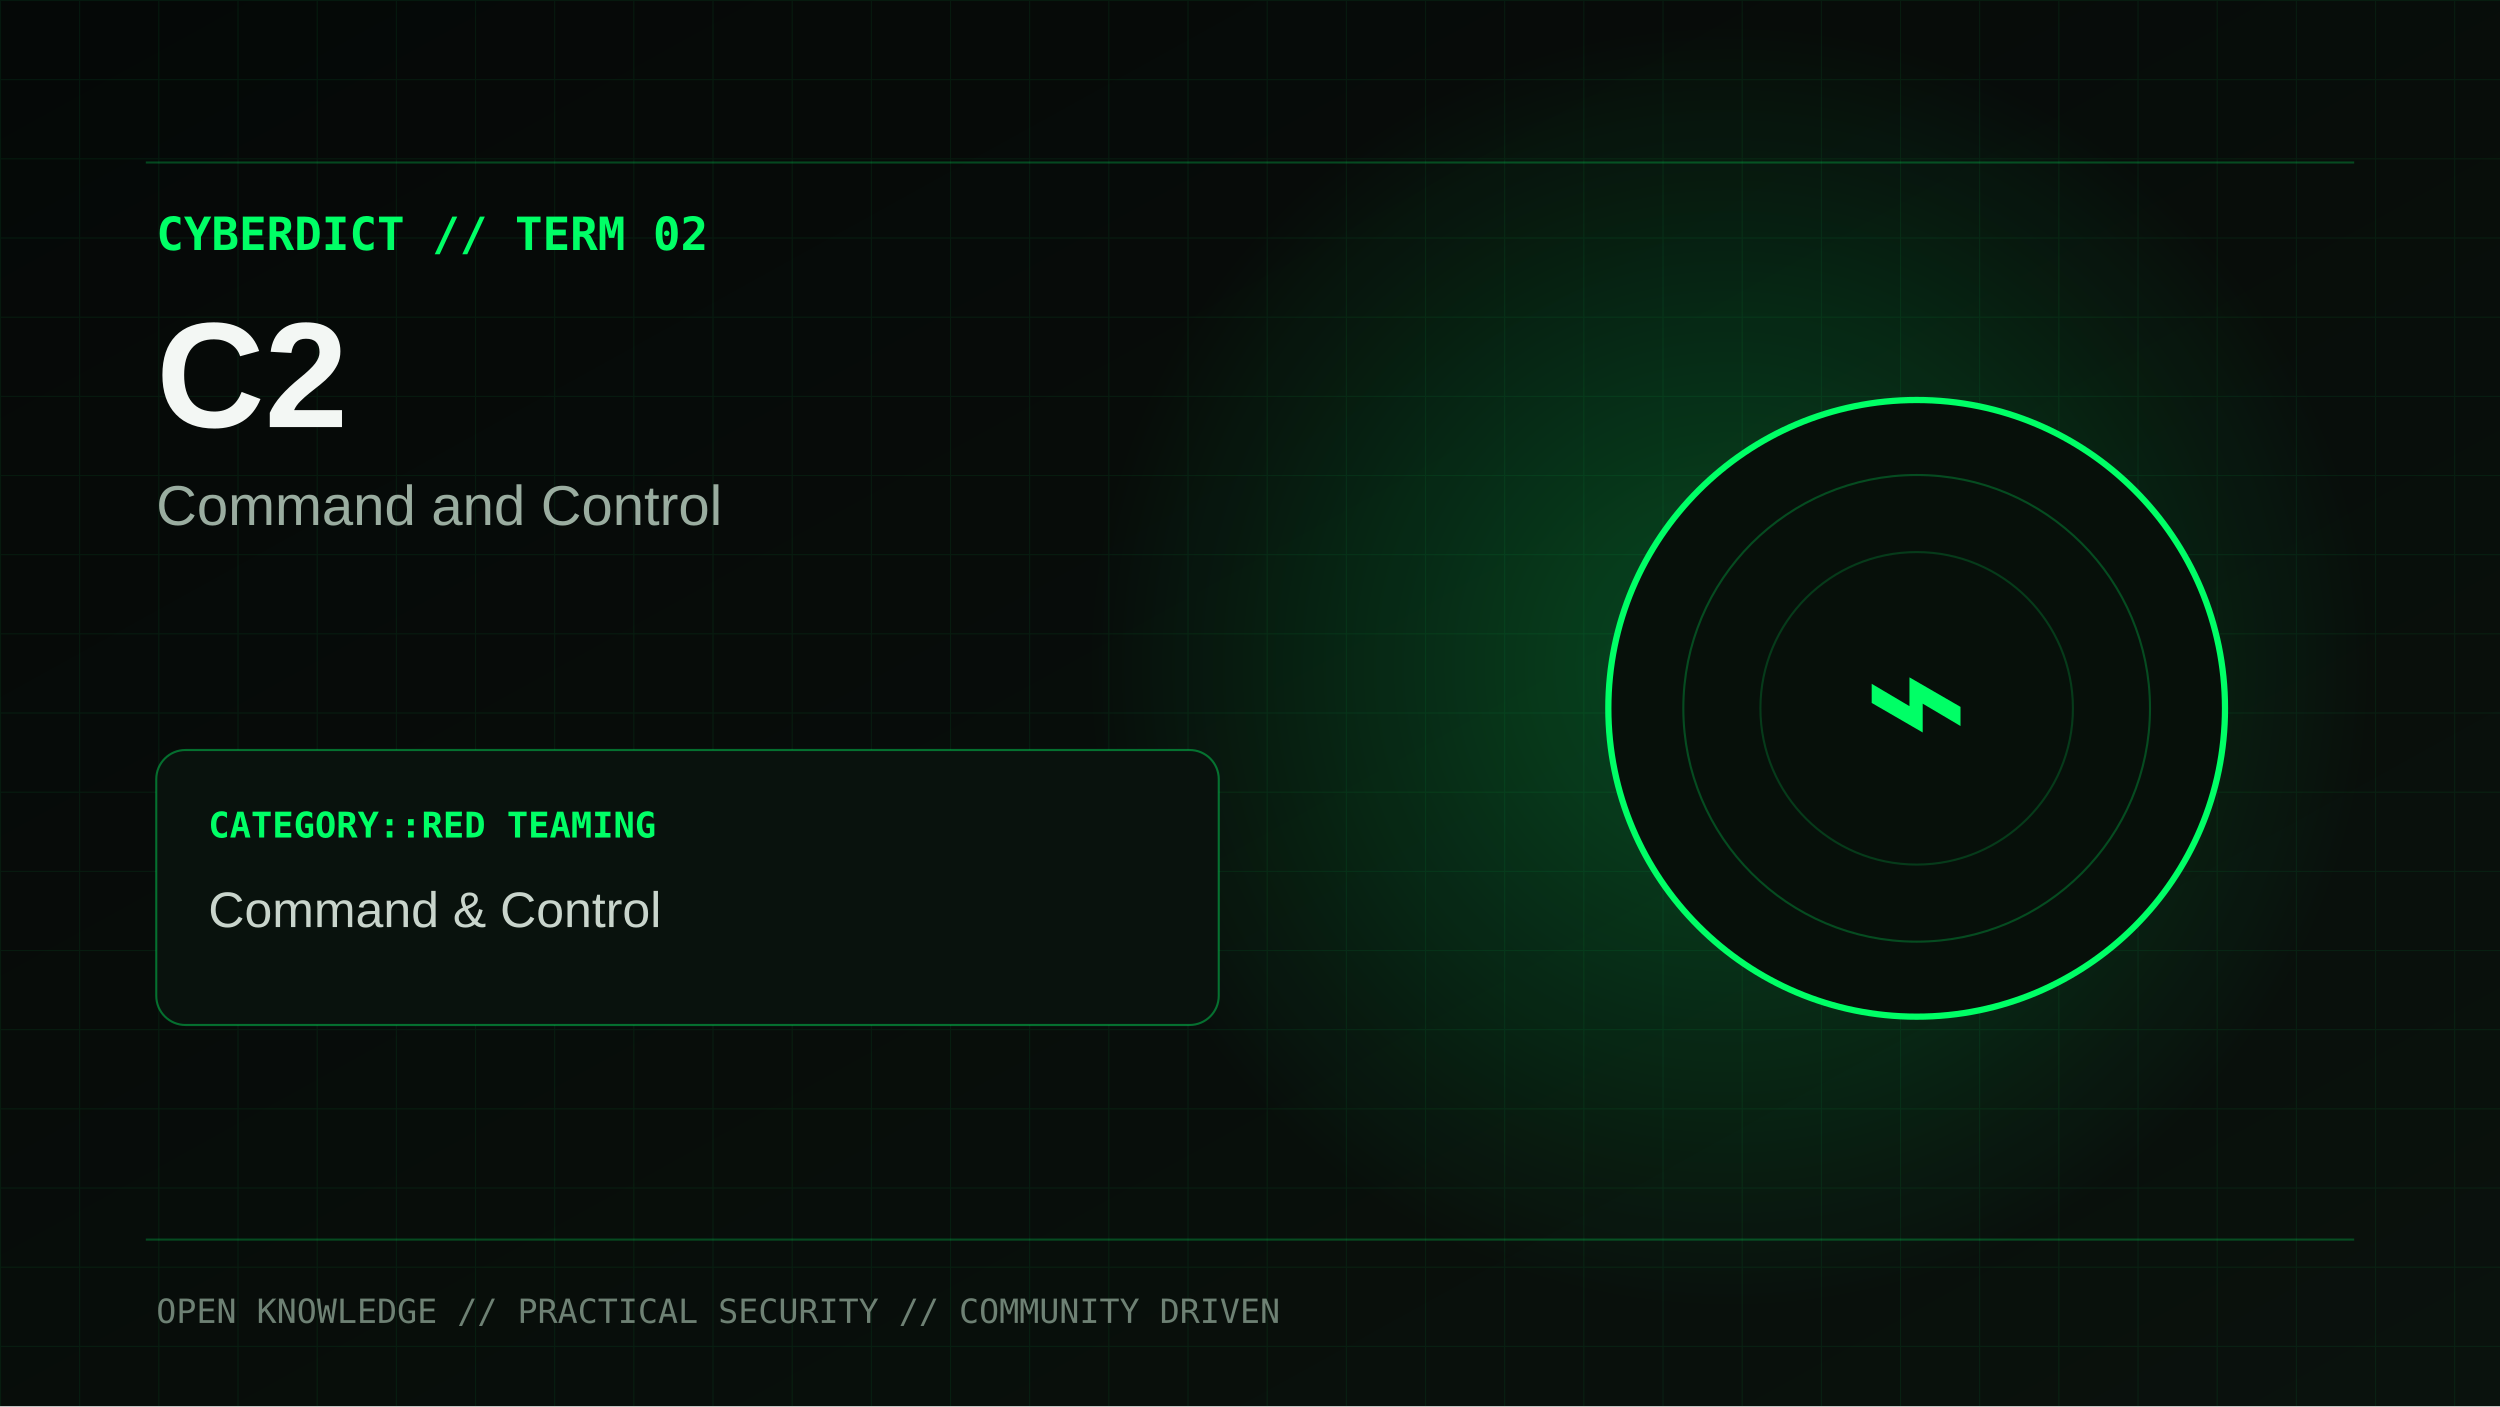
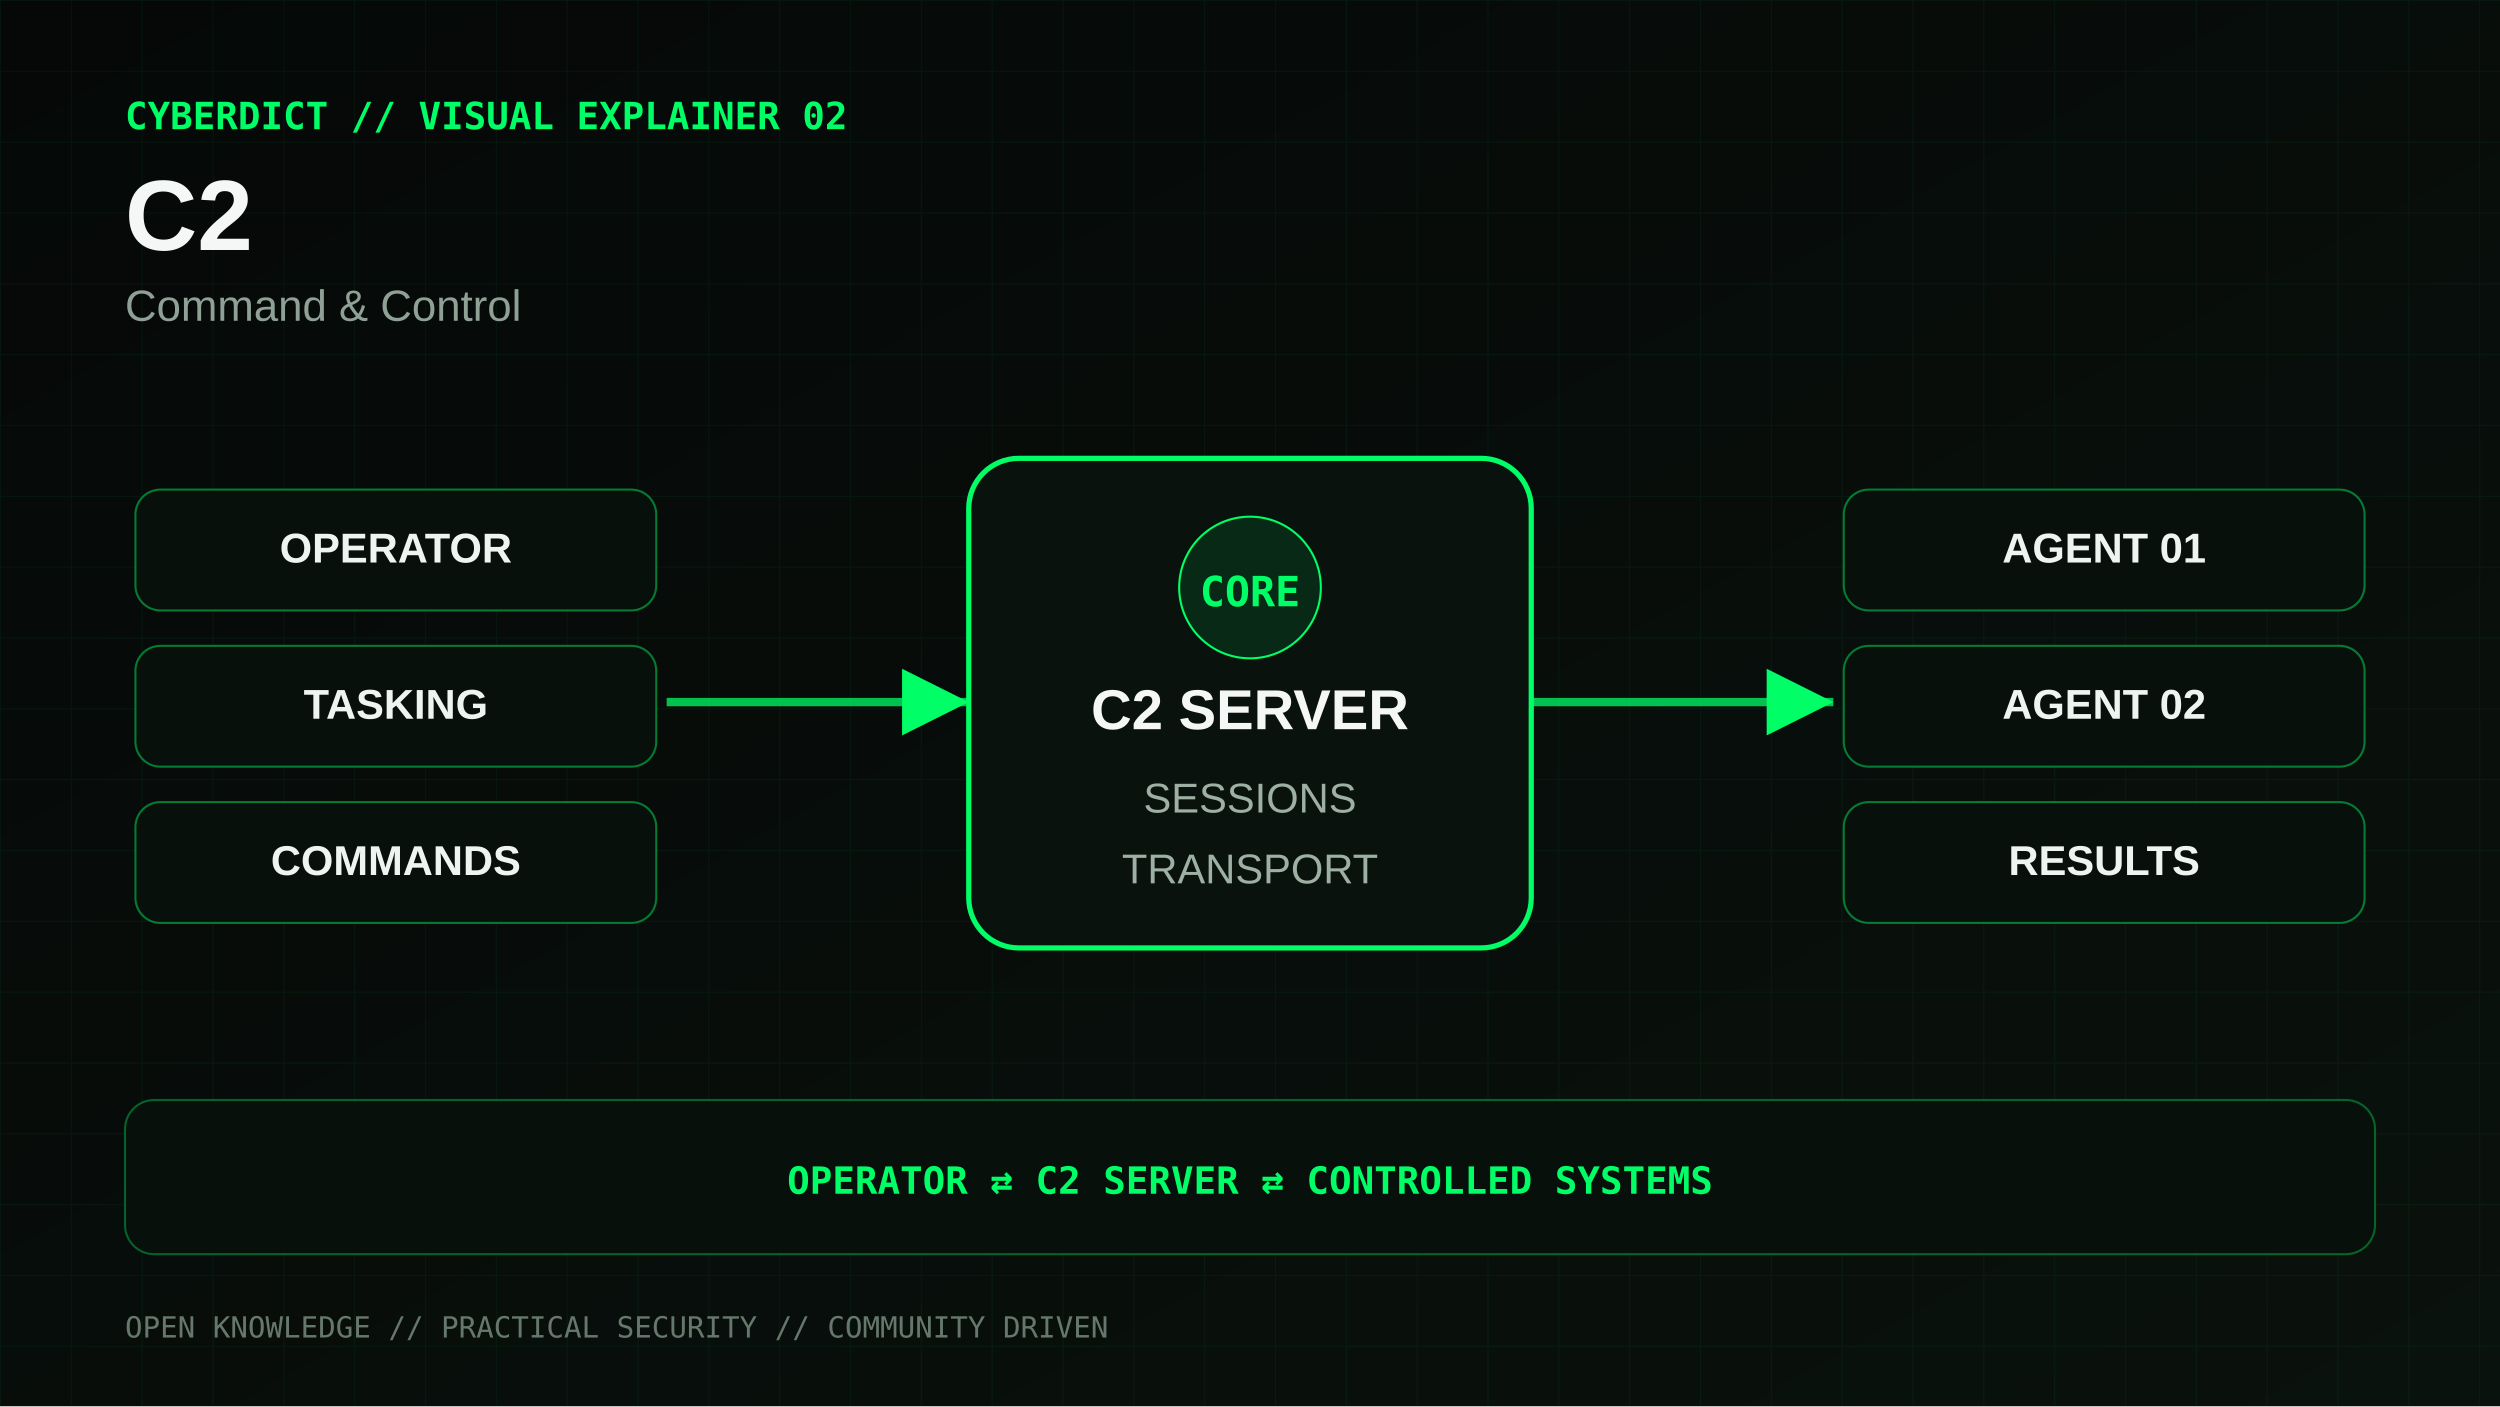
<svg xmlns="http://www.w3.org/2000/svg" width="1200" height="675" viewBox="0 0 1200 675">
  <defs>
    <linearGradient id="bg" x1="0" y1="0" x2="1" y2="1">
-       <stop offset="0" stop-color="#050807" />
+       <stop stop-color="#050807" />
      <stop offset="1" stop-color="#0a120d" />
    </linearGradient>
-     <radialGradient id="glow">
-       <stop offset="0" stop-color="#00ff66" stop-opacity=".25" />
-       <stop offset="1" stop-color="#00ff66" stop-opacity="0" />
-     </radialGradient>
-     <pattern id="grid" width="38" height="38" patternUnits="userSpaceOnUse">
-       <path d="M38 0H0V38" fill="none" stroke="#00ff66" stroke-opacity=".07" />
+     <pattern id="g" width="34" height="34" patternUnits="userSpaceOnUse">
+       <path d="M34 0H0V34" fill="none" stroke="#00ff66" stroke-opacity=".05" />
    </pattern>
-     <filter id="shadow">
-       <feGaussianBlur stdDeviation="12" />
-     </filter>
+     <marker id="a" markerWidth="10" markerHeight="10" refX="8" refY="4" orient="auto">
+       <path d="M0,0 L8,4 L0,8 Z" fill="#00ff66" />
+     </marker>
  </defs>
  <rect width="1200" height="675" fill="url(#bg)" />
-   <rect width="1200" height="675" fill="url(#grid)" />
-   <circle cx="830" cy="320" r="310" fill="url(#glow)" />
-   <path d="M70 78H1130M70 595H1130" stroke="#00ff66" stroke-opacity=".25" />
-   <text x="75" y="120" fill="#00ff66" font-family="monospace" font-size="22" font-weight="700">CYBERDICT // TERM 02</text>
-   <text x="75" y="205" fill="#f3f7f4" font-family="Arial,Helvetica,sans-serif" font-size="72" font-weight="800">C2</text>
-   <text x="75" y="252" fill="#9aada0" font-family="Arial,Helvetica,sans-serif" font-size="27">Command and Control</text>
-   <g transform="translate(750 170)">
-     <circle cx="170" cy="170" r="148" fill="#07100a" stroke="#00ff66" stroke-width="3" />
-     <circle cx="170" cy="170" r="112" fill="none" stroke="#00ff66" stroke-opacity=".25" />
-     <circle cx="170" cy="170" r="75" fill="none" stroke="#00ff66" stroke-opacity=".18" />
-     <text x="170" y="195" text-anchor="middle" fill="#00ff66" font-family="Arial,Helvetica,sans-serif" font-size="88" font-weight="800">⌁</text>
-   </g>
-   <rect x="75" y="360" width="510" height="132" rx="14" fill="#09120d" stroke="#00ff66" stroke-opacity=".4" />
-   <text x="100" y="402" fill="#00ff66" font-family="monospace" font-size="17" font-weight="700">CATEGORY::RED TEAMING</text>
-   <text x="100" y="445" fill="#c9d5cc" font-family="Arial,Helvetica,sans-serif" font-size="24">Command &amp; Control</text>
-   <text x="75" y="635" fill="#6e8174" font-family="monospace" font-size="16">OPEN KNOWLEDGE  //  PRACTICAL SECURITY  //  COMMUNITY DRIVEN</text>
+   <rect width="1200" height="675" fill="url(#g)" />
+   <text x="60" y="62" fill="#00ff66" font-family="monospace" font-size="18" font-weight="700">CYBERDICT // VISUAL EXPLAINER 02</text>
+   <text x="60" y="120" fill="#f4f7f5" font-family="Arial" font-size="48" font-weight="800">C2</text>
+   <text x="60" y="154" fill="#8fa196" font-family="Arial" font-size="21">Command &amp; Control</text>
+   <line x1="320" y1="337" x2="465" y2="337" stroke="#00ff66" stroke-width="4" stroke-opacity=".75" marker-end="url(#a)" />
+   <line x1="735" y1="337" x2="880" y2="337" stroke="#00ff66" stroke-width="4" stroke-opacity=".75" marker-end="url(#a)" />
+   <rect x="65" y="235" width="250" height="58" rx="12" fill="#08100b" stroke="#00ff66" stroke-opacity=".45" />
+   <text x="190.0" y="270.0" text-anchor="middle" fill="#eef5f0" font-family="Arial" font-size="20" font-weight="700">OPERATOR</text>
+   <rect x="65" y="310" width="250" height="58" rx="12" fill="#08100b" stroke="#00ff66" stroke-opacity=".45" />
+   <text x="190.0" y="345.0" text-anchor="middle" fill="#eef5f0" font-family="Arial" font-size="20" font-weight="700">TASKING</text>
+   <rect x="65" y="385" width="250" height="58" rx="12" fill="#08100b" stroke="#00ff66" stroke-opacity=".45" />
+   <text x="190.0" y="420.0" text-anchor="middle" fill="#eef5f0" font-family="Arial" font-size="20" font-weight="700">COMMANDS</text>
+   <rect x="465" y="220" width="270" height="235" rx="24" fill="#09120d" stroke="#00ff66" stroke-width="2.5" />
+   <circle cx="600" cy="282" r="34" fill="#00ff66" fill-opacity=".10" stroke="#00ff66" />
+   <text x="600" y="291" text-anchor="middle" fill="#00ff66" font-family="monospace" font-size="20" font-weight="800">CORE</text>
+   <text x="600" y="350" text-anchor="middle" fill="#f4f7f5" font-family="Arial" font-size="27" font-weight="800">C2 SERVER</text>
+   <text x="600" y="390" text-anchor="middle" fill="#9eafa3" font-family="Arial" font-size="20">SESSIONS</text>
+   <text x="600" y="424" text-anchor="middle" fill="#9eafa3" font-family="Arial" font-size="20">TRANSPORT</text>
+   <rect x="885" y="235" width="250" height="58" rx="12" fill="#08100b" stroke="#00ff66" stroke-opacity=".45" />
+   <text x="1010.0" y="270.0" text-anchor="middle" fill="#eef5f0" font-family="Arial" font-size="20" font-weight="700">AGENT 01</text>
+   <rect x="885" y="310" width="250" height="58" rx="12" fill="#08100b" stroke="#00ff66" stroke-opacity=".45" />
+   <text x="1010.0" y="345.0" text-anchor="middle" fill="#eef5f0" font-family="Arial" font-size="20" font-weight="700">AGENT 02</text>
+   <rect x="885" y="385" width="250" height="58" rx="12" fill="#08100b" stroke="#00ff66" stroke-opacity=".45" />
+   <text x="1010.0" y="420.0" text-anchor="middle" fill="#eef5f0" font-family="Arial" font-size="20" font-weight="700">RESULTS</text>
+   <rect x="60" y="528" width="1080" height="74" rx="14" fill="#07100a" stroke="#00ff66" stroke-opacity=".35" />
+   <text x="600" y="573" text-anchor="middle" fill="#00ff66" font-family="monospace" font-size="18" font-weight="700">OPERATOR ⇄ C2 SERVER ⇄ CONTROLLED SYSTEMS</text>
+   <text x="60" y="642" fill="#66786c" font-family="monospace" font-size="14">OPEN KNOWLEDGE // PRACTICAL SECURITY // COMMUNITY DRIVEN</text>
</svg>
